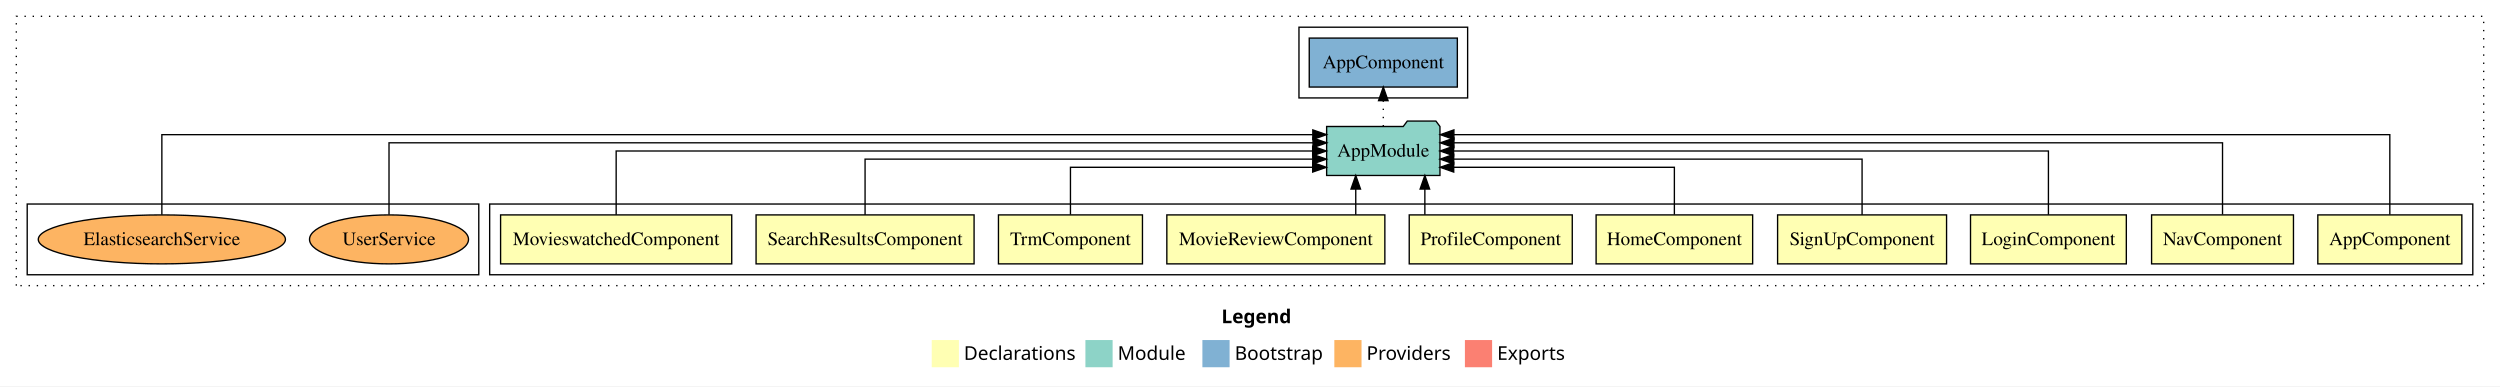
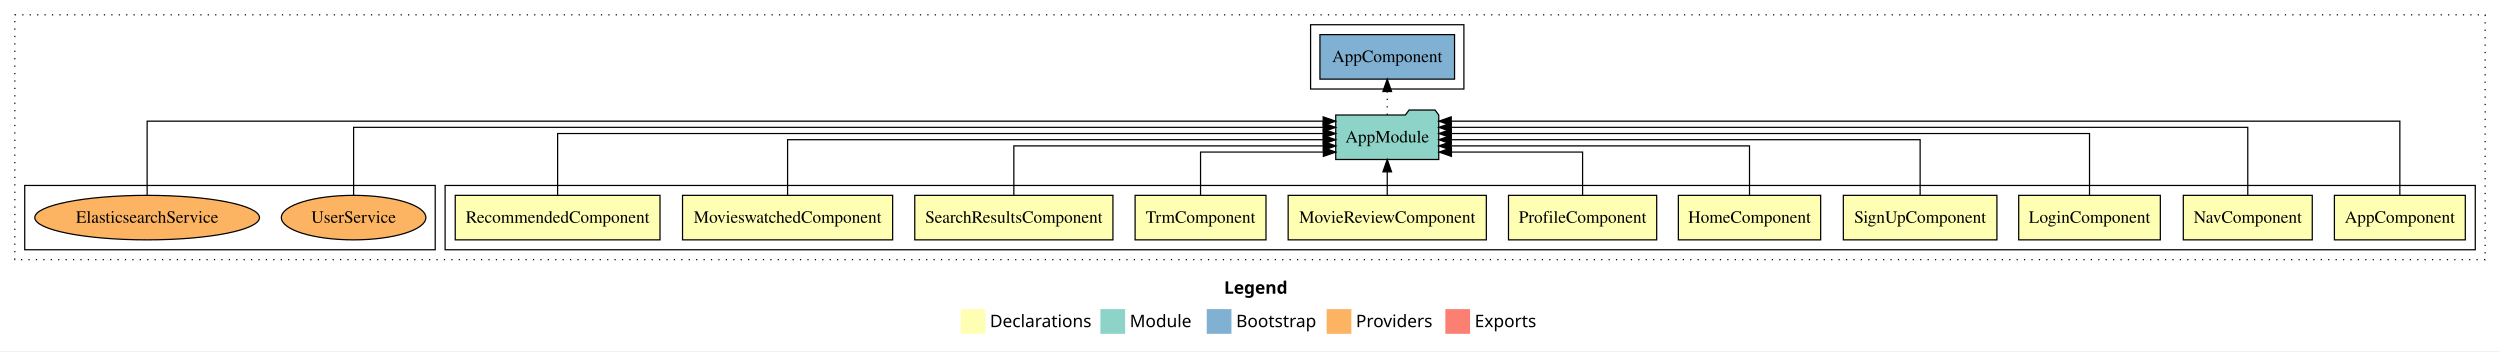
- <svg xmlns="http://www.w3.org/2000/svg" width="1838pt" height="284pt" viewBox="0.00 0.00 1838.00 284.00">
+ <svg xmlns="http://www.w3.org/2000/svg" width="2022pt" height="284pt" viewBox="0.00 0.00 2022.00 284.00">
  <g id="graph0" class="graph" transform="scale(1 1) rotate(0) translate(4 280)">
-     <polygon fill="#ffffff" stroke="transparent" points="-4,4 -4,-280 1834,-280 1834,4 -4,4" />
-     <text text-anchor="start" x="894.009" y="-42.4" font-family="sans-serif" font-weight="bold" font-size="14.00" fill="#000000">Legend</text>
-     <polygon fill="#ffffb3" stroke="transparent" points="681,-10 681,-30 701,-30 701,-10 681,-10" />
-     <text text-anchor="start" x="704.629" y="-15.4" font-family="sans-serif" font-size="14.00" fill="#000000">  Declarations</text>
-     <polygon fill="#8dd3c7" stroke="transparent" points="794,-10 794,-30 814,-30 814,-10 794,-10" />
-     <text text-anchor="start" x="817.725" y="-15.4" font-family="sans-serif" font-size="14.00" fill="#000000">  Module</text>
-     <polygon fill="#80b1d3" stroke="transparent" points="880,-10 880,-30 900,-30 900,-10 880,-10" />
-     <text text-anchor="start" x="903.781" y="-15.4" font-family="sans-serif" font-size="14.00" fill="#000000">  Bootstrap</text>
-     <polygon fill="#fdb462" stroke="transparent" points="977,-10 977,-30 997,-30 997,-10 977,-10" />
-     <text text-anchor="start" x="1000.673" y="-15.4" font-family="sans-serif" font-size="14.00" fill="#000000">  Providers</text>
-     <polygon fill="#fb8072" stroke="transparent" points="1073,-10 1073,-30 1093,-30 1093,-10 1073,-10" />
-     <text text-anchor="start" x="1096.726" y="-15.4" font-family="sans-serif" font-size="14.00" fill="#000000">  Exports</text>
+     <polygon fill="#ffffff" stroke="transparent" points="-4,4 -4,-280 2018,-280 2018,4 -4,4" />
+     <text text-anchor="start" x="986.009" y="-42.4" font-family="sans-serif" font-weight="bold" font-size="14.00" fill="#000000">Legend</text>
+     <polygon fill="#ffffb3" stroke="transparent" points="773,-10 773,-30 793,-30 793,-10 773,-10" />
+     <text text-anchor="start" x="796.629" y="-15.4" font-family="sans-serif" font-size="14.00" fill="#000000">  Declarations</text>
+     <polygon fill="#8dd3c7" stroke="transparent" points="886,-10 886,-30 906,-30 906,-10 886,-10" />
+     <text text-anchor="start" x="909.725" y="-15.4" font-family="sans-serif" font-size="14.00" fill="#000000">  Module</text>
+     <polygon fill="#80b1d3" stroke="transparent" points="972,-10 972,-30 992,-30 992,-10 972,-10" />
+     <text text-anchor="start" x="995.781" y="-15.4" font-family="sans-serif" font-size="14.00" fill="#000000">  Bootstrap</text>
+     <polygon fill="#fdb462" stroke="transparent" points="1069,-10 1069,-30 1089,-30 1089,-10 1069,-10" />
+     <text text-anchor="start" x="1092.673" y="-15.4" font-family="sans-serif" font-size="14.00" fill="#000000">  Providers</text>
+     <polygon fill="#fb8072" stroke="transparent" points="1165,-10 1165,-30 1185,-30 1185,-10 1165,-10" />
+     <text text-anchor="start" x="1188.726" y="-15.4" font-family="sans-serif" font-size="14.00" fill="#000000">  Exports</text>
    <g id="clust1" class="cluster">
-       <polygon fill="none" stroke="#000000" stroke-dasharray="1,5" points="8,-70 8,-268 1822,-268 1822,-70 8,-70" />
+       <polygon fill="none" stroke="#000000" stroke-dasharray="1,5" points="8,-70 8,-268 2006,-268 2006,-70 8,-70" />
    </g>
    <g id="clust2" class="cluster">
-       <polygon fill="none" stroke="#000000" points="356,-78 356,-130 1814,-130 1814,-78 356,-78" />
-     </g>
-     <g id="clust15" class="cluster">
-       <polygon fill="none" stroke="#000000" points="951,-208 951,-260 1075,-260 1075,-208 951,-208" />
+       <polygon fill="none" stroke="#000000" points="356,-78 356,-130 1998,-130 1998,-78 356,-78" />
    </g>
    <g id="clust16" class="cluster">
+       <polygon fill="none" stroke="#000000" points="1056,-208 1056,-260 1180,-260 1180,-208 1056,-208" />
+     </g>
+     <g id="clust17" class="cluster">
      <polygon fill="none" stroke="#000000" points="16,-78 16,-130 348,-130 348,-78 16,-78" />
    </g>
    <g id="node1" class="node">
-       <polygon fill="#ffffb3" stroke="#000000" points="1805.94,-122 1700.06,-122 1700.06,-86 1805.94,-86 1805.94,-122" />
-       <text text-anchor="middle" x="1753" y="-99.8" font-family="Times,serif" font-size="14.00" fill="#000000">AppComponent</text>
+       <polygon fill="#ffffb3" stroke="#000000" points="1989.94,-122 1884.06,-122 1884.06,-86 1989.94,-86 1989.94,-122" />
+       <text text-anchor="middle" x="1937" y="-99.8" font-family="Times,serif" font-size="14.00" fill="#000000">AppComponent</text>
+     </g>
+     <g id="node12" class="node">
+       <polygon fill="#8dd3c7" stroke="#000000" points="1159.657,-187 1156.657,-191 1135.657,-191 1132.657,-187 1076.343,-187 1076.343,-151 1159.657,-151 1159.657,-187" />
+       <text text-anchor="middle" x="1118" y="-164.8" font-family="Times,serif" font-size="14.00" fill="#000000">AppModule</text>
+     </g>
+     <g id="edge1" class="edge">
+       <path fill="none" stroke="#000000" d="M1937,-122.091C1937,-145.133 1937,-182 1937,-182 1937,-182 1169.74,-182 1169.74,-182" />
+       <polygon fill="#000000" stroke="#000000" points="1169.74,-178.5 1159.74,-182 1169.74,-185.5 1169.74,-178.5" />
+     </g>
+     <g id="node2" class="node">
+       <polygon fill="#ffffb3" stroke="#000000" points="1866.154,-122 1761.846,-122 1761.846,-86 1866.154,-86 1866.154,-122" />
+       <text text-anchor="middle" x="1814" y="-99.8" font-family="Times,serif" font-size="14.00" fill="#000000">NavComponent</text>
+     </g>
+     <g id="edge2" class="edge">
+       <path fill="none" stroke="#000000" d="M1814,-122.045C1814,-143.662 1814,-177 1814,-177 1814,-177 1169.712,-177 1169.712,-177" />
+       <polygon fill="#000000" stroke="#000000" points="1169.712,-173.5 1159.712,-177 1169.712,-180.5 1169.712,-173.5" />
+     </g>
+     <g id="node3" class="node">
+       <polygon fill="#ffffb3" stroke="#000000" points="1743.276,-122 1628.724,-122 1628.724,-86 1743.276,-86 1743.276,-122" />
+       <text text-anchor="middle" x="1686" y="-99.8" font-family="Times,serif" font-size="14.00" fill="#000000">LoginComponent</text>
+     </g>
+     <g id="edge3" class="edge">
+       <path fill="none" stroke="#000000" d="M1686,-122.223C1686,-142.365 1686,-172 1686,-172 1686,-172 1169.766,-172 1169.766,-172" />
+       <polygon fill="#000000" stroke="#000000" points="1169.766,-168.5 1159.766,-172 1169.766,-175.5 1169.766,-168.5" />
+     </g>
+     <g id="node4" class="node">
+       <polygon fill="#ffffb3" stroke="#000000" points="1611.112,-122 1486.888,-122 1486.888,-86 1611.112,-86 1611.112,-122" />
+       <text text-anchor="middle" x="1549" y="-99.8" font-family="Times,serif" font-size="14.00" fill="#000000">SignUpComponent</text>
+     </g>
+     <g id="edge4" class="edge">
+       <path fill="none" stroke="#000000" d="M1549,-122.222C1549,-140.828 1549,-167 1549,-167 1549,-167 1169.718,-167 1169.718,-167" />
+       <polygon fill="#000000" stroke="#000000" points="1169.718,-163.5 1159.718,-167 1169.718,-170.5 1169.718,-163.5" />
+     </g>
+     <g id="node5" class="node">
+       <polygon fill="#ffffb3" stroke="#000000" points="1468.545,-122 1353.455,-122 1353.455,-86 1468.545,-86 1468.545,-122" />
+       <text text-anchor="middle" x="1411" y="-99.8" font-family="Times,serif" font-size="14.00" fill="#000000">HomeComponent</text>
+     </g>
+     <g id="edge5" class="edge">
+       <path fill="none" stroke="#000000" d="M1411,-122.034C1411,-139.06 1411,-162 1411,-162 1411,-162 1169.669,-162 1169.669,-162" />
+       <polygon fill="#000000" stroke="#000000" points="1169.669,-158.5 1159.669,-162 1169.669,-165.5 1169.669,-158.5" />
+     </g>
+     <g id="node6" class="node">
+       <polygon fill="#ffffb3" stroke="#000000" points="1335.933,-122 1216.067,-122 1216.067,-86 1335.933,-86 1335.933,-122" />
+       <text text-anchor="middle" x="1276" y="-99.8" font-family="Times,serif" font-size="14.00" fill="#000000">ProfileComponent</text>
+     </g>
+     <g id="edge6" class="edge">
+       <path fill="none" stroke="#000000" d="M1276,-122.24C1276,-137.571 1276,-157 1276,-157 1276,-157 1169.926,-157 1169.926,-157" />
+       <polygon fill="#000000" stroke="#000000" points="1169.926,-153.5 1159.926,-157 1169.926,-160.5 1169.926,-153.5" />
+     </g>
+     <g id="node7" class="node">
+       <polygon fill="#ffffb3" stroke="#000000" points="1198.146,-122 1037.854,-122 1037.854,-86 1198.146,-86 1198.146,-122" />
+       <text text-anchor="middle" x="1118" y="-99.8" font-family="Times,serif" font-size="14.00" fill="#000000">MovieReviewComponent</text>
+     </g>
+     <g id="edge7" class="edge">
+       <path fill="none" stroke="#000000" d="M1118,-122.106C1118,-122.106 1118,-140.991 1118,-140.991" />
+       <polygon fill="#000000" stroke="#000000" points="1114.5,-140.991 1118,-150.991 1121.5,-140.991 1114.5,-140.991" />
+     </g>
+     <g id="node8" class="node">
+       <polygon fill="#ffffb3" stroke="#000000" points="1019.937,-122 914.063,-122 914.063,-86 1019.937,-86 1019.937,-122" />
+       <text text-anchor="middle" x="967" y="-99.8" font-family="Times,serif" font-size="14.00" fill="#000000">TrmComponent</text>
+     </g>
+     <g id="edge8" class="edge">
+       <path fill="none" stroke="#000000" d="M967,-122.24C967,-137.571 967,-157 967,-157 967,-157 1066.339,-157 1066.339,-157" />
+       <polygon fill="#000000" stroke="#000000" points="1066.339,-160.5 1076.339,-157 1066.339,-153.5 1066.339,-160.5" />
+     </g>
+     <g id="node9" class="node">
+       <polygon fill="#ffffb3" stroke="#000000" points="896.141,-122 735.859,-122 735.859,-86 896.141,-86 896.141,-122" />
+       <text text-anchor="middle" x="816" y="-99.8" font-family="Times,serif" font-size="14.00" fill="#000000">SearchResultsComponent</text>
+     </g>
+     <g id="edge9" class="edge">
+       <path fill="none" stroke="#000000" d="M816,-122.034C816,-139.06 816,-162 816,-162 816,-162 1066.325,-162 1066.325,-162" />
+       <polygon fill="#000000" stroke="#000000" points="1066.325,-165.5 1076.325,-162 1066.325,-158.5 1066.325,-165.5" />
+     </g>
+     <g id="node10" class="node">
+       <polygon fill="#ffffb3" stroke="#000000" points="717.968,-122 548.032,-122 548.032,-86 717.968,-86 717.968,-122" />
+       <text text-anchor="middle" x="633" y="-99.8" font-family="Times,serif" font-size="14.00" fill="#000000">MovieswatchedComponent</text>
+     </g>
+     <g id="edge10" class="edge">
+       <path fill="none" stroke="#000000" d="M633,-122.222C633,-140.828 633,-167 633,-167 633,-167 1066.229,-167 1066.229,-167" />
+       <polygon fill="#000000" stroke="#000000" points="1066.229,-170.5 1076.229,-167 1066.229,-163.5 1066.229,-170.5" />
    </g>
    <g id="node11" class="node">
-       <polygon fill="#8dd3c7" stroke="#000000" points="1054.657,-187 1051.657,-191 1030.657,-191 1027.657,-187 971.343,-187 971.343,-151 1054.657,-151 1054.657,-187" />
-       <text text-anchor="middle" x="1013" y="-164.8" font-family="Times,serif" font-size="14.00" fill="#000000">AppModule</text>
-     </g>
-     <g id="edge1" class="edge">
-       <path fill="none" stroke="#000000" d="M1753,-122.248C1753,-145.018 1753,-181 1753,-181 1753,-181 1064.906,-181 1064.906,-181" />
-       <polygon fill="#000000" stroke="#000000" points="1064.906,-177.5 1054.906,-181 1064.906,-184.5 1064.906,-177.5" />
-     </g>
-     <g id="node2" class="node">
-       <polygon fill="#ffffb3" stroke="#000000" points="1682.154,-122 1577.846,-122 1577.846,-86 1682.154,-86 1682.154,-122" />
-       <text text-anchor="middle" x="1630" y="-99.8" font-family="Times,serif" font-size="14.00" fill="#000000">NavComponent</text>
-     </g>
-     <g id="edge2" class="edge">
-       <path fill="none" stroke="#000000" d="M1630,-122.284C1630,-143.321 1630,-175 1630,-175 1630,-175 1064.924,-175 1064.924,-175" />
-       <polygon fill="#000000" stroke="#000000" points="1064.924,-171.5 1054.924,-175 1064.924,-178.5 1064.924,-171.5" />
-     </g>
-     <g id="node3" class="node">
-       <polygon fill="#ffffb3" stroke="#000000" points="1559.276,-122 1444.724,-122 1444.724,-86 1559.276,-86 1559.276,-122" />
-       <text text-anchor="middle" x="1502" y="-99.8" font-family="Times,serif" font-size="14.00" fill="#000000">LoginComponent</text>
-     </g>
-     <g id="edge3" class="edge">
-       <path fill="none" stroke="#000000" d="M1502,-122.106C1502,-141.339 1502,-169 1502,-169 1502,-169 1064.692,-169 1064.692,-169" />
-       <polygon fill="#000000" stroke="#000000" points="1064.692,-165.5 1054.692,-169 1064.692,-172.5 1064.692,-165.5" />
-     </g>
-     <g id="node4" class="node">
-       <polygon fill="#ffffb3" stroke="#000000" points="1427.112,-122 1302.888,-122 1302.888,-86 1427.112,-86 1427.112,-122" />
-       <text text-anchor="middle" x="1365" y="-99.8" font-family="Times,serif" font-size="14.00" fill="#000000">SignUpComponent</text>
-     </g>
-     <g id="edge4" class="edge">
-       <path fill="none" stroke="#000000" d="M1365,-122.022C1365,-139.373 1365,-163 1365,-163 1365,-163 1064.761,-163 1064.761,-163" />
-       <polygon fill="#000000" stroke="#000000" points="1064.761,-159.5 1054.761,-163 1064.761,-166.5 1064.761,-159.5" />
-     </g>
-     <g id="node5" class="node">
-       <polygon fill="#ffffb3" stroke="#000000" points="1284.545,-122 1169.455,-122 1169.455,-86 1284.545,-86 1284.545,-122" />
-       <text text-anchor="middle" x="1227" y="-99.8" font-family="Times,serif" font-size="14.00" fill="#000000">HomeComponent</text>
-     </g>
-     <g id="edge5" class="edge">
-       <path fill="none" stroke="#000000" d="M1227,-122.24C1227,-137.571 1227,-157 1227,-157 1227,-157 1064.769,-157 1064.769,-157" />
-       <polygon fill="#000000" stroke="#000000" points="1064.769,-153.5 1054.769,-157 1064.769,-160.5 1064.769,-153.5" />
-     </g>
-     <g id="node6" class="node">
-       <polygon fill="#ffffb3" stroke="#000000" points="1151.933,-122 1032.067,-122 1032.067,-86 1151.933,-86 1151.933,-122" />
-       <text text-anchor="middle" x="1092" y="-99.8" font-family="Times,serif" font-size="14.00" fill="#000000">ProfileComponent</text>
-     </g>
-     <g id="edge6" class="edge">
-       <path fill="none" stroke="#000000" d="M1043.556,-122.106C1043.556,-122.106 1043.556,-140.991 1043.556,-140.991" />
-       <polygon fill="#000000" stroke="#000000" points="1040.056,-140.991 1043.556,-150.991 1047.056,-140.991 1040.056,-140.991" />
-     </g>
-     <g id="node7" class="node">
-       <polygon fill="#ffffb3" stroke="#000000" points="1014.146,-122 853.854,-122 853.854,-86 1014.146,-86 1014.146,-122" />
-       <text text-anchor="middle" x="934" y="-99.8" font-family="Times,serif" font-size="14.00" fill="#000000">MovieReviewComponent</text>
-     </g>
-     <g id="edge7" class="edge">
-       <path fill="none" stroke="#000000" d="M992.747,-122.106C992.747,-122.106 992.747,-140.991 992.747,-140.991" />
-       <polygon fill="#000000" stroke="#000000" points="989.247,-140.991 992.747,-150.991 996.247,-140.991 989.247,-140.991" />
-     </g>
-     <g id="node8" class="node">
-       <polygon fill="#ffffb3" stroke="#000000" points="835.937,-122 730.063,-122 730.063,-86 835.937,-86 835.937,-122" />
-       <text text-anchor="middle" x="783" y="-99.8" font-family="Times,serif" font-size="14.00" fill="#000000">TrmComponent</text>
-     </g>
-     <g id="edge8" class="edge">
-       <path fill="none" stroke="#000000" d="M783,-122.24C783,-137.571 783,-157 783,-157 783,-157 961.082,-157 961.082,-157" />
-       <polygon fill="#000000" stroke="#000000" points="961.082,-160.5 971.082,-157 961.082,-153.5 961.082,-160.5" />
-     </g>
-     <g id="node9" class="node">
-       <polygon fill="#ffffb3" stroke="#000000" points="712.141,-122 551.859,-122 551.859,-86 712.141,-86 712.141,-122" />
-       <text text-anchor="middle" x="632" y="-99.8" font-family="Times,serif" font-size="14.00" fill="#000000">SearchResultsComponent</text>
-     </g>
-     <g id="edge9" class="edge">
-       <path fill="none" stroke="#000000" d="M632,-122.022C632,-139.373 632,-163 632,-163 632,-163 961.136,-163 961.136,-163" />
-       <polygon fill="#000000" stroke="#000000" points="961.136,-166.5 971.136,-163 961.136,-159.5 961.136,-166.5" />
-     </g>
-     <g id="node10" class="node">
-       <polygon fill="#ffffb3" stroke="#000000" points="533.968,-122 364.032,-122 364.032,-86 533.968,-86 533.968,-122" />
-       <text text-anchor="middle" x="449" y="-99.8" font-family="Times,serif" font-size="14.00" fill="#000000">MovieswatchedComponent</text>
-     </g>
-     <g id="edge10" class="edge">
-       <path fill="none" stroke="#000000" d="M449,-122.106C449,-141.339 449,-169 449,-169 449,-169 961.069,-169 961.069,-169" />
-       <polygon fill="#000000" stroke="#000000" points="961.069,-172.5 971.069,-169 961.069,-165.5 961.069,-172.5" />
-     </g>
-     <g id="node12" class="node">
-       <polygon fill="#80b1d3" stroke="#000000" points="1067.439,-252 958.561,-252 958.561,-216 1067.439,-216 1067.439,-252" />
-       <text text-anchor="middle" x="1013" y="-229.8" font-family="Times,serif" font-size="14.00" fill="#000000">AppComponent </text>
+       <polygon fill="#ffffb3" stroke="#000000" points="529.809,-122 364.191,-122 364.191,-86 529.809,-86 529.809,-122" />
+       <text text-anchor="middle" x="447" y="-99.8" font-family="Times,serif" font-size="14.00" fill="#000000">RecommendedComponent</text>
    </g>
    <g id="edge11" class="edge">
-       <path fill="none" stroke="#000000" stroke-dasharray="1,5" d="M1013,-187.106C1013,-187.106 1013,-205.991 1013,-205.991" />
-       <polygon fill="#000000" stroke="#000000" points="1009.5,-205.991 1013,-215.991 1016.5,-205.991 1009.5,-205.991" />
+       <path fill="none" stroke="#000000" d="M447,-122.223C447,-142.365 447,-172 447,-172 447,-172 1066.28,-172 1066.28,-172" />
+       <polygon fill="#000000" stroke="#000000" points="1066.28,-175.5 1076.28,-172 1066.279,-168.5 1066.28,-175.5" />
    </g>
    <g id="node13" class="node">
+       <polygon fill="#80b1d3" stroke="#000000" points="1172.439,-252 1063.561,-252 1063.561,-216 1172.439,-216 1172.439,-252" />
+       <text text-anchor="middle" x="1118" y="-229.8" font-family="Times,serif" font-size="14.00" fill="#000000">AppComponent </text>
+     </g>
+     <g id="edge12" class="edge">
+       <path fill="none" stroke="#000000" stroke-dasharray="1,5" d="M1118,-187.106C1118,-187.106 1118,-205.991 1118,-205.991" />
+       <polygon fill="#000000" stroke="#000000" points="1114.5,-205.991 1118,-215.991 1121.5,-205.991 1114.5,-205.991" />
+     </g>
+     <g id="node14" class="node">
      <ellipse fill="#fdb462" stroke="#000000" cx="282" cy="-104" rx="58.441" ry="18" />
      <text text-anchor="middle" x="282" y="-99.8" font-family="Times,serif" font-size="14.00" fill="#000000">UserService</text>
    </g>
-     <g id="edge12" class="edge">
-       <path fill="none" stroke="#000000" d="M282,-122.284C282,-143.321 282,-175 282,-175 282,-175 961.339,-175 961.339,-175" />
-       <polygon fill="#000000" stroke="#000000" points="961.339,-178.5 971.339,-175 961.339,-171.5 961.339,-178.5" />
+     <g id="edge13" class="edge">
+       <path fill="none" stroke="#000000" d="M282,-122.045C282,-143.662 282,-177 282,-177 282,-177 1066.257,-177 1066.257,-177" />
+       <polygon fill="#000000" stroke="#000000" points="1066.257,-180.5 1076.257,-177 1066.257,-173.5 1066.257,-180.5" />
    </g>
-     <g id="node14" class="node">
+     <g id="node15" class="node">
      <ellipse fill="#fdb462" stroke="#000000" cx="115" cy="-104" rx="90.861" ry="18" />
      <text text-anchor="middle" x="115" y="-99.8" font-family="Times,serif" font-size="14.00" fill="#000000">ElasticsearchService</text>
    </g>
-     <g id="edge13" class="edge">
-       <path fill="none" stroke="#000000" d="M115,-122.248C115,-145.018 115,-181 115,-181 115,-181 961.191,-181 961.191,-181" />
-       <polygon fill="#000000" stroke="#000000" points="961.191,-184.5 971.191,-181 961.191,-177.5 961.191,-184.5" />
+     <g id="edge14" class="edge">
+       <path fill="none" stroke="#000000" d="M115,-122.091C115,-145.133 115,-182 115,-182 115,-182 1066.179,-182 1066.179,-182" />
+       <polygon fill="#000000" stroke="#000000" points="1066.179,-185.5 1076.179,-182 1066.179,-178.5 1066.179,-185.5" />
    </g>
  </g>
</svg>
